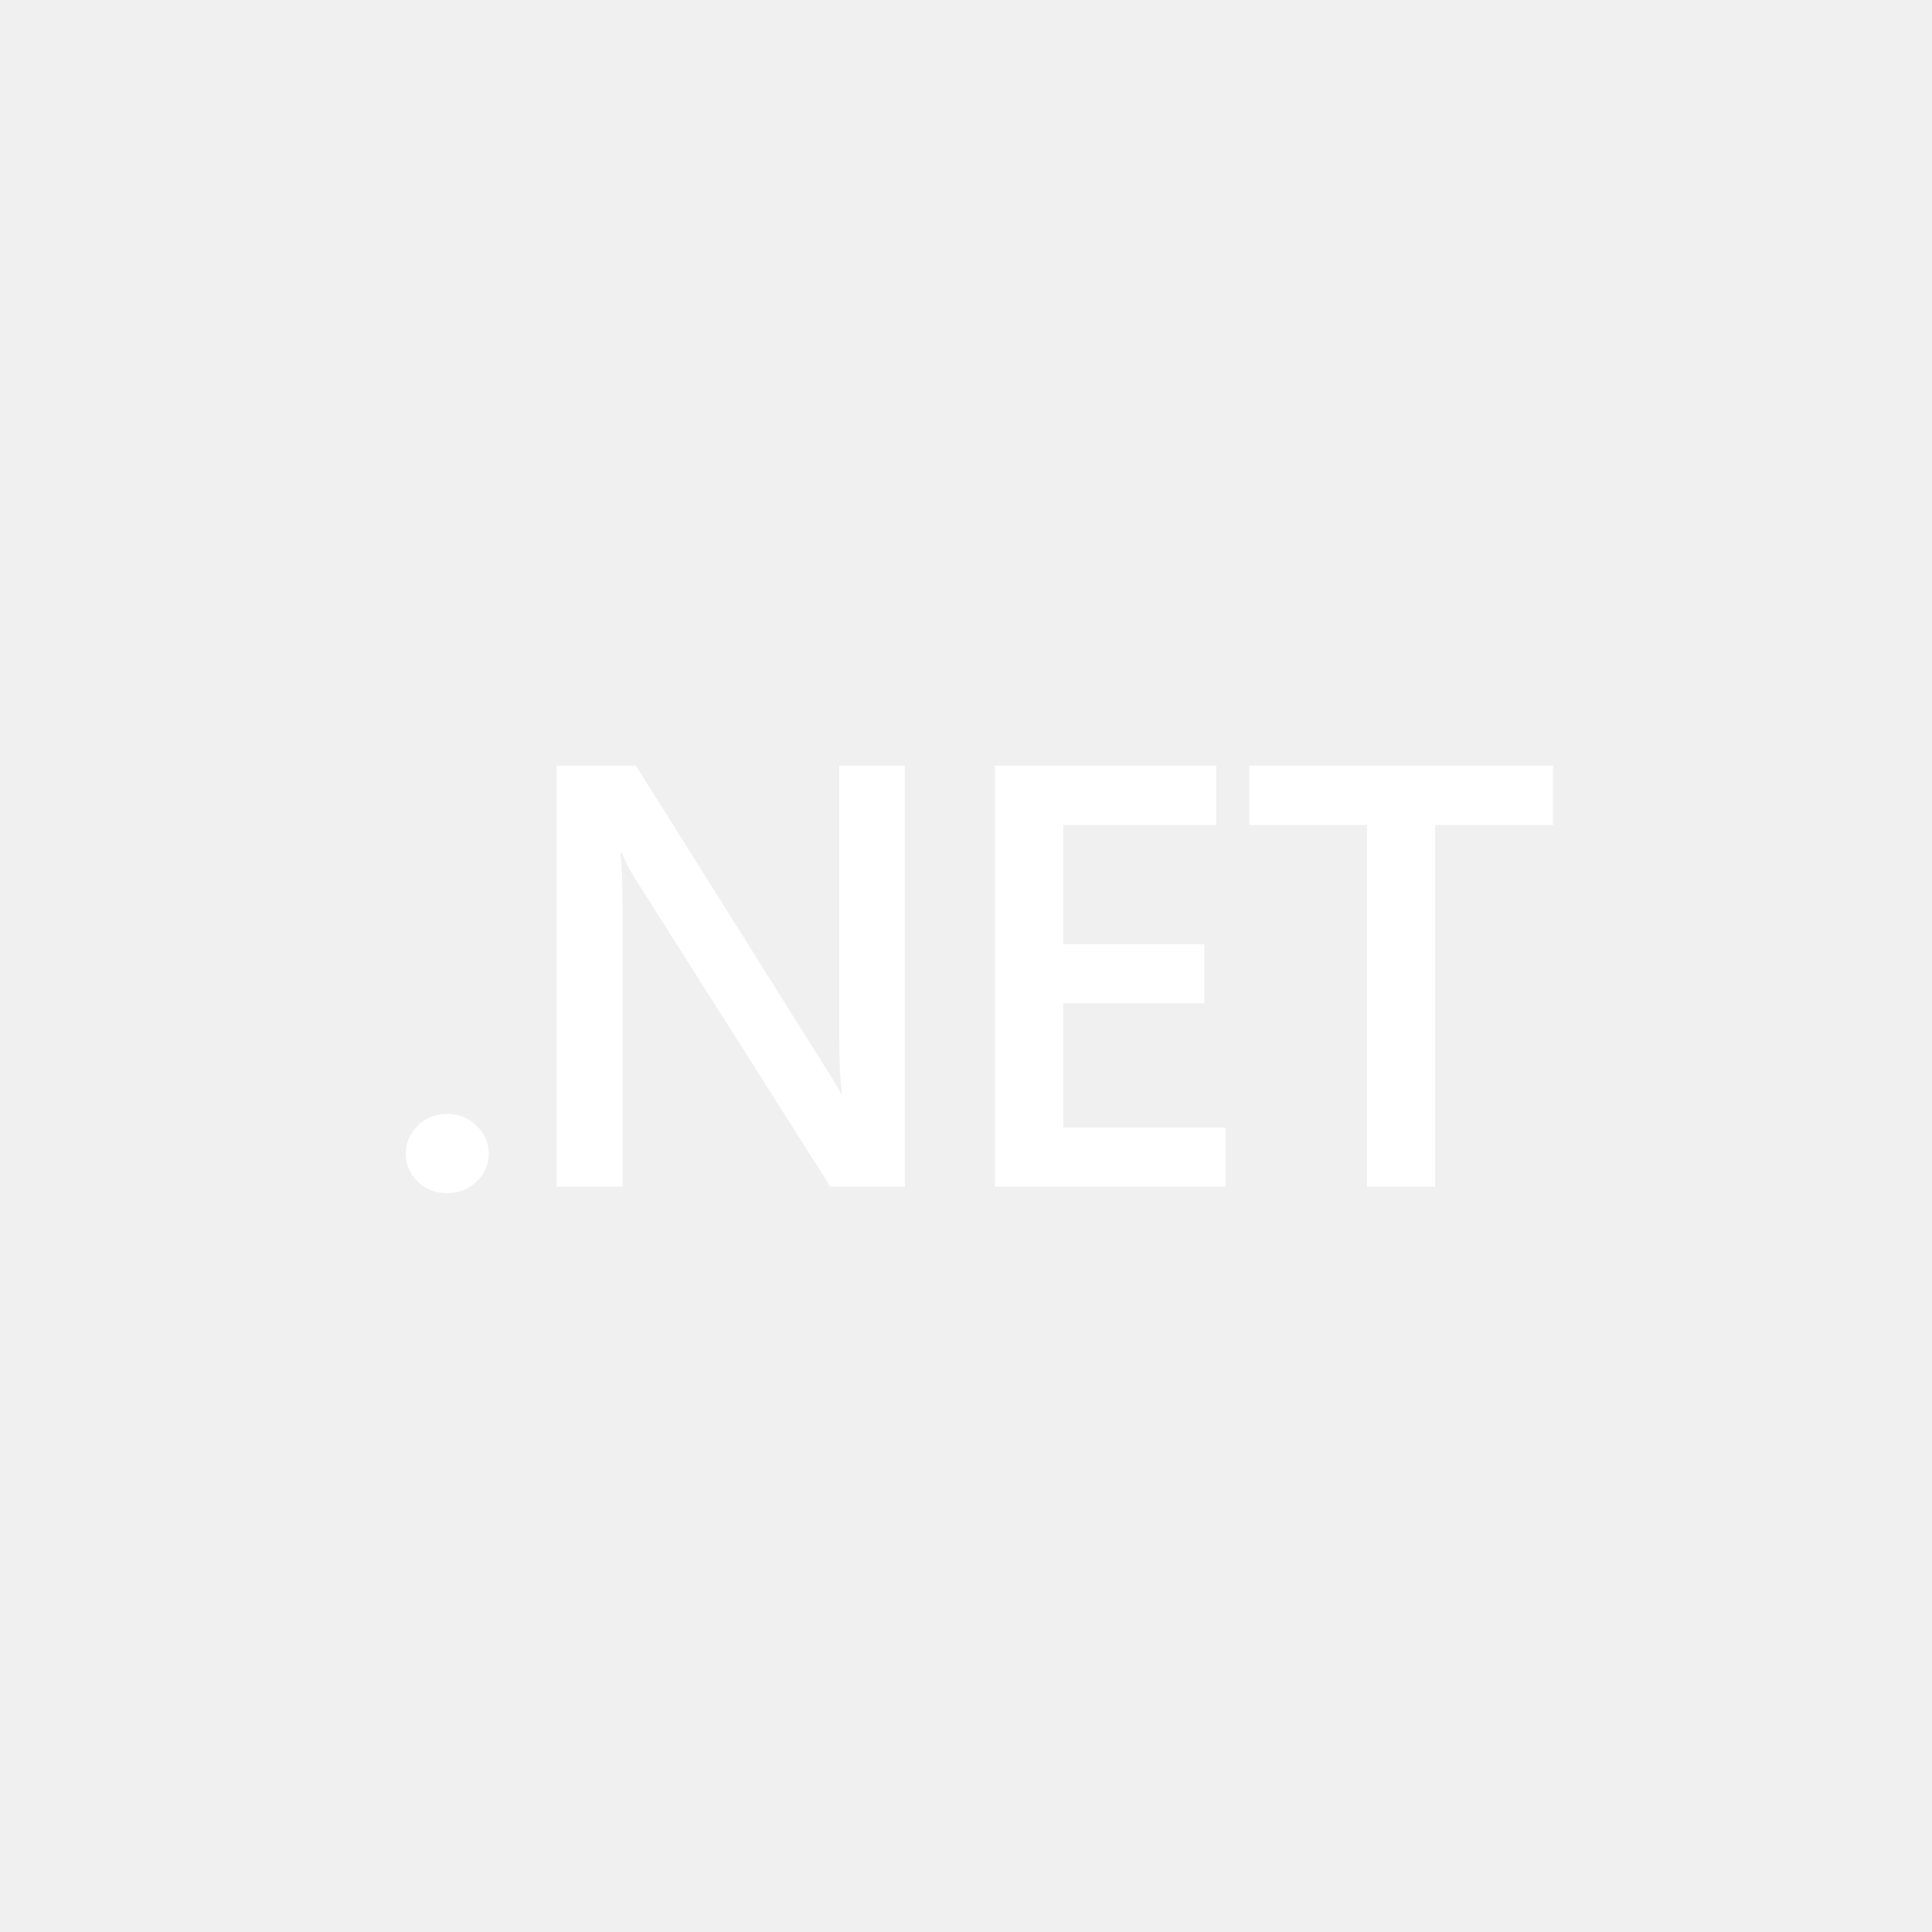
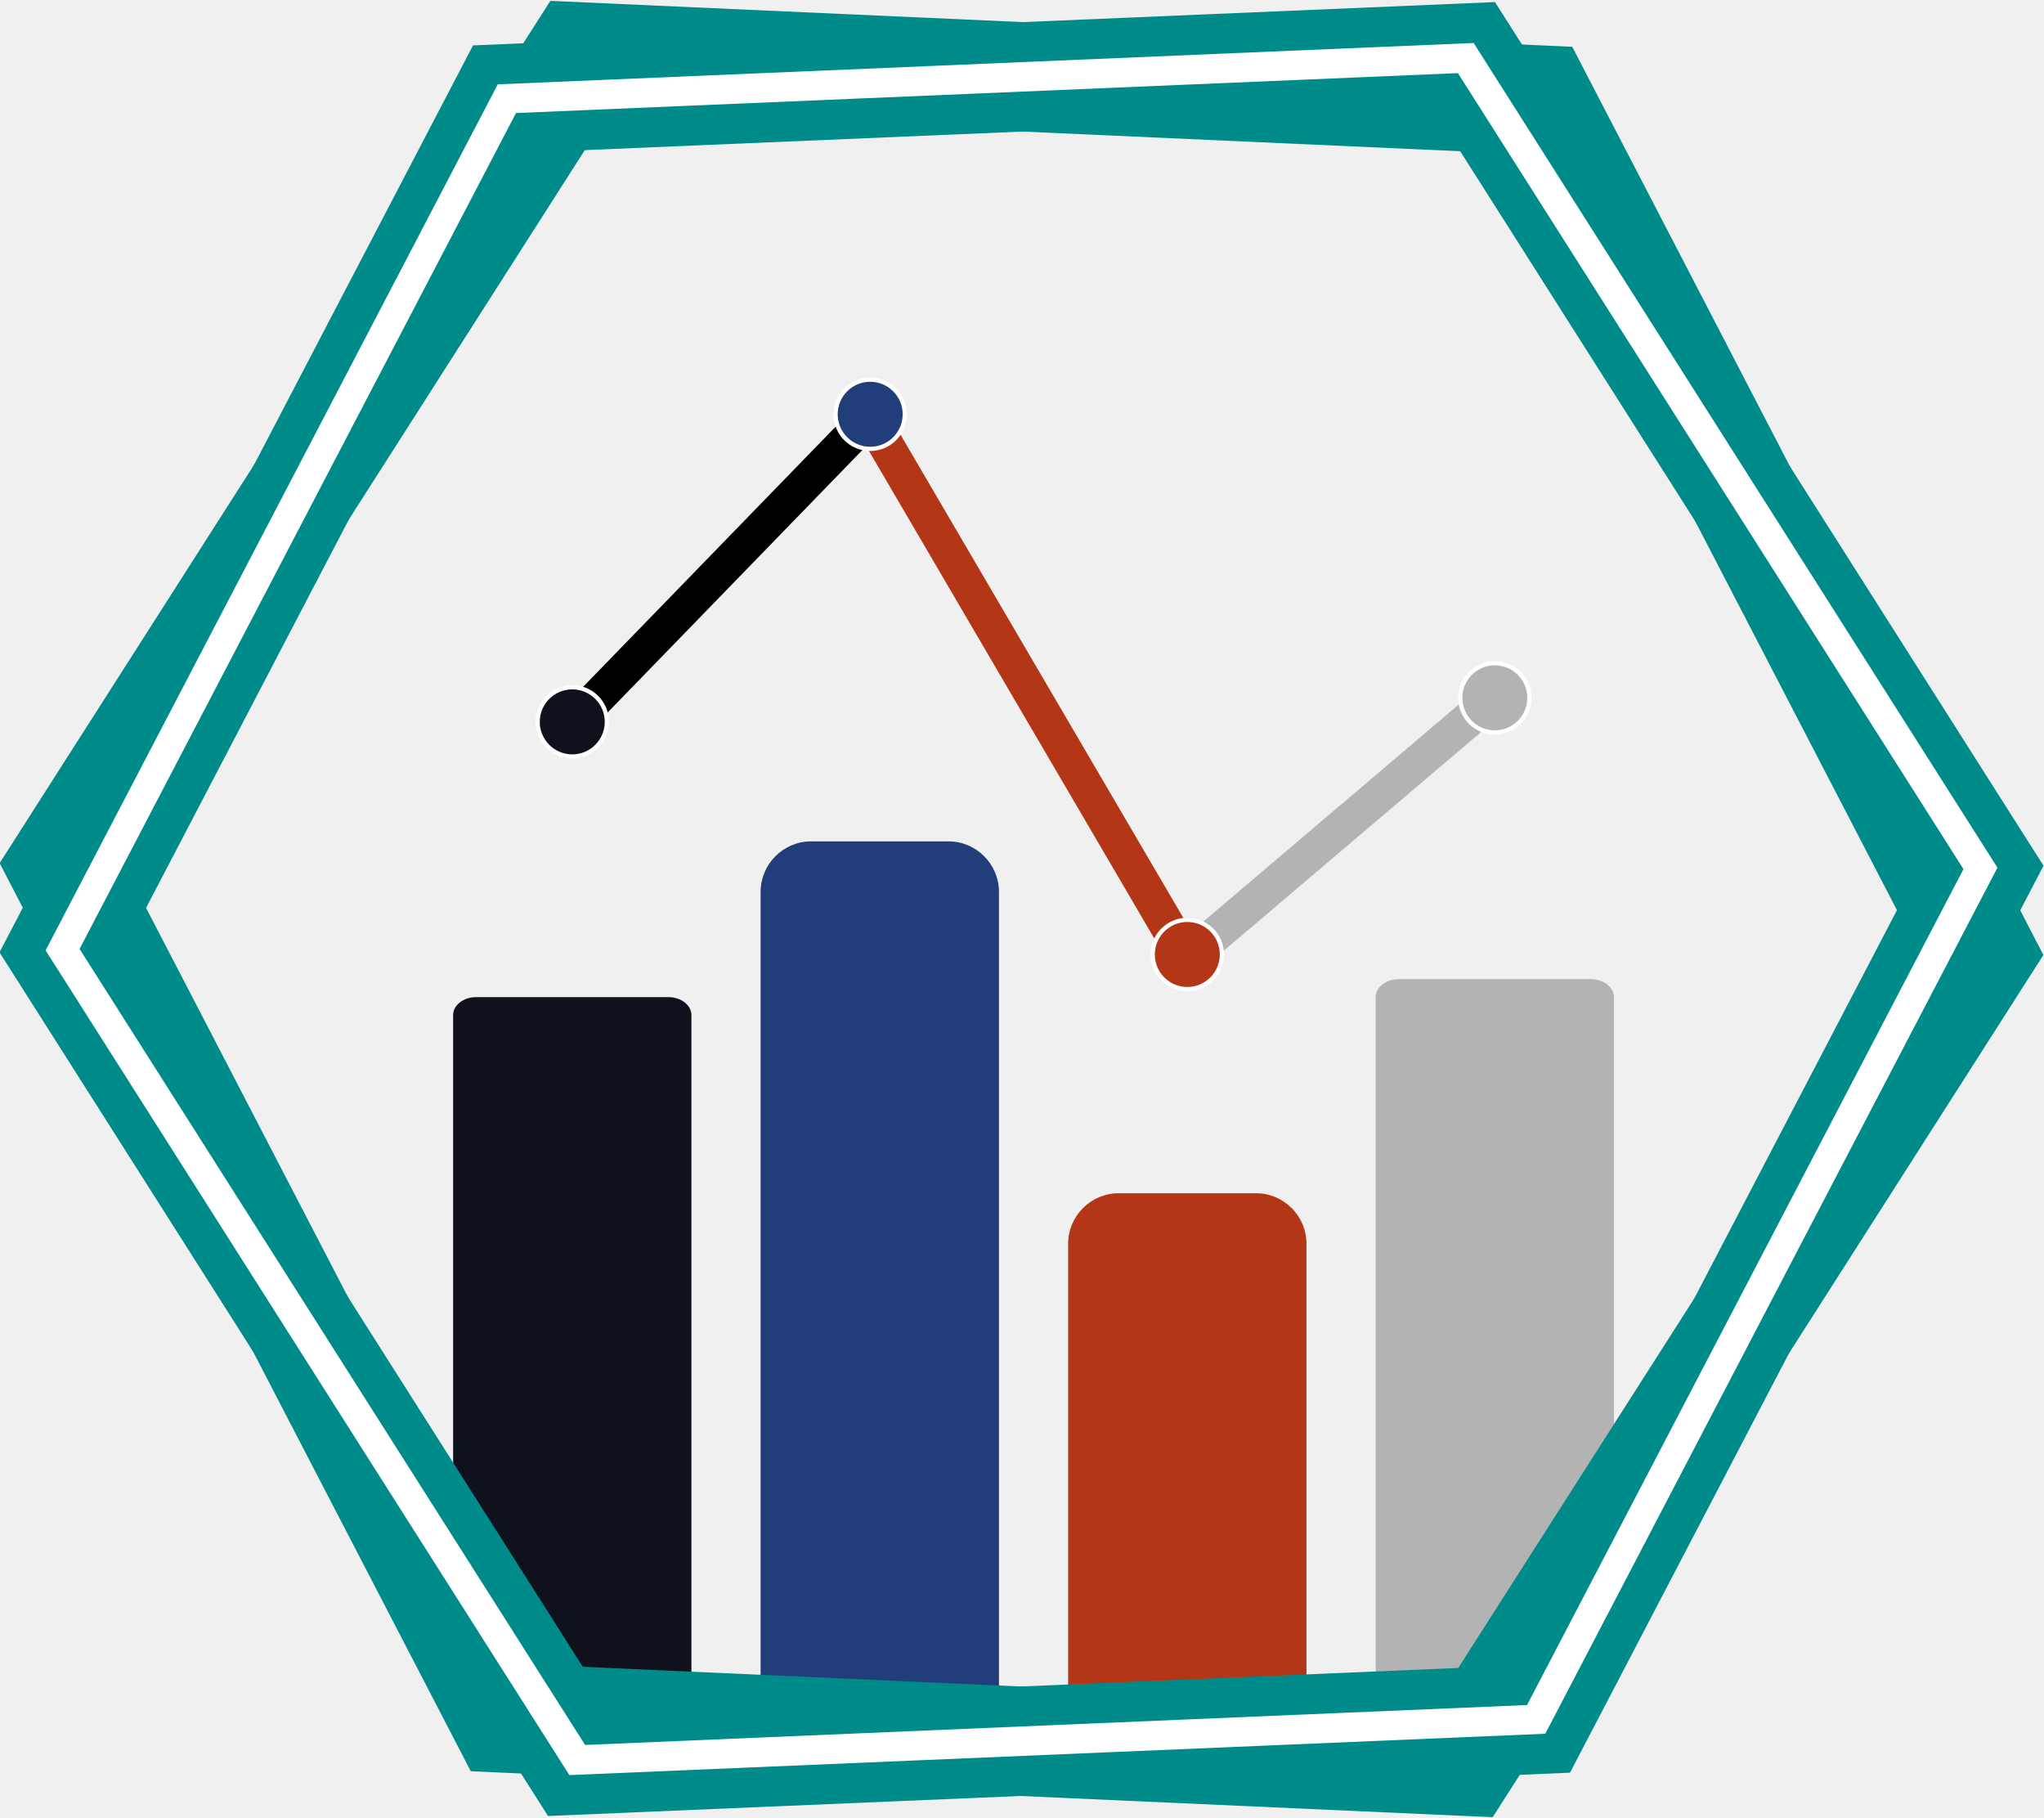
- <svg xmlns="http://www.w3.org/2000/svg" width="456" height="456" viewBox="0 0 456 456" version="1.1" xml:space="preserve" style="fill-rule:evenodd;clip-rule:evenodd;stroke-linejoin:round;stroke-miterlimit:2;">
-   <path d="m 105.5,281.609 c -2.703,0 -5.001,-0.9 -6.893,-2.702 -1.892,-1.848 -2.838,-4.042 -2.838,-6.582 0,-2.587 0.946,-4.804 2.838,-6.652 1.892,-1.848 4.19,-2.772 6.893,-2.772 2.748,0 5.068,0.924 6.96,2.772 1.937,1.848 2.906,4.064 2.906,6.652 0,2.54 -0.968,4.734 -2.906,6.582 -1.892,1.802 -4.212,2.702 -6.96,2.702 z" style="fill:#ffffff;fill-rule:nonzero;stroke-width:0.838" />
-   <path d="M 213.561,280.084 H 195.99 L 149.7,207.054 c -1.171,-1.848 -2.14,-3.765 -2.906,-5.751 h -0.406 c 0.361,2.125 0.541,6.675 0.541,13.65 v 65.132 h -15.543 v -99.36 h 18.719 l 44.737,71.298 c 1.892,2.957 3.109,4.989 3.649,6.098 h 0.27 c -0.45,-2.632 -0.676,-7.09 -0.676,-13.373 v -64.023 h 15.476 z" style="fill:#ffffff;fill-rule:nonzero;stroke-width:0.838" />
-   <path d="m 289.251,280.084 h -54.401 v -99.36 h 52.238 v 13.997 h -36.154 v 28.131 h 33.316 v 13.927 h -33.316 v 29.378 h 38.316 z" style="fill:#ffffff;fill-rule:nonzero;stroke-width:0.838" />
-   <path d="M 366.565,194.721 H 338.722 v 85.363 h -16.084 v -85.363 h -27.775 v -13.997 h 71.701 z" style="fill:#ffffff;fill-rule:nonzero;stroke-width:0.838" />
+ <svg xmlns="http://www.w3.org/2000/svg" version="1.2" baseProfile="tiny-ps" viewBox="0 0 486 432" width="486" height="432">
+   <style>
+ 		tspan { white-space:pre }
+ 		.shp0 { fill: #b3b3b3;stroke: #b3b3b3;stroke-width: 5 } 
+ 		.shp1 { fill: #ffffff;stroke: #b33616;stroke-width: 5 } 
+ 		.shp2 { fill: #ffffff;stroke: #000000;stroke-width: 5 } 
+ 		.shp3 { fill: #0f121d } 
+ 		.shp4 { fill: #213d7a } 
+ 		.shp5 { fill: #b33616 } 
+ 		.shp6 { fill: #d2daed } 
+ 		.shp7 { fill: #b3b3b3 } 
+ 		.shp8 { fill: #b3b3b3;stroke: #ffffff } 
+ 		.shp9 { fill: #b33616;stroke: #ffffff } 
+ 		.shp10 { fill: #213d7a;stroke: #ffffff } 
+ 		.shp11 { fill: #0f121d;stroke: #ffffff } 
+ 		.shp12 { fill: none;stroke: #008b8b;stroke-width: 26 } 
+ 		.shp13 { fill: none;stroke: #ffffff;stroke-width: 7 } 
+ 	</style>
+   <g id="Layer 17">
+     <path id="&lt;Path&gt;" class="shp0" d="M278.36 228.93L354.49 164.26L356.71 166.87L280.58 231.54L278.36 228.93Z" />
+     <path id="&lt;Path&gt;" class="shp1" d="M280.19 227.93L202.62 95.43L205.58 93.7L283.15 226.2L280.19 227.93Z" />
+     <path id="&lt;Path&gt;" class="shp2" d="M134.7 170.92L205.37 98.13L207.83 100.52L137.16 173.31L134.7 170.92Z" />
+     <path id="&lt;Path&gt;" class="shp3" d="" />
+     <path id="&lt;Path&gt;" class="shp3" d="" />
+     <path id="&lt;Path&gt;" class="shp3" d="M127.27 414.98L144.87 414.98L158.92 414.98C161.93 414.98 164.4 413.06 164.4 410.71L164.4 241.29C164.4 238.94 161.93 237.02 158.92 237.02L113.22 237.02C110.2 237.02 107.74 238.94 107.74 241.29L107.74 396.68L107.74 401.4" />
+     <path id="&lt;Path&gt;" class="shp4" d="M225.52 414.98L192.85 414.98C186.25 414.98 180.85 409.58 180.85 402.98L180.85 212C180.85 205.4 186.25 200 192.85 200L225.52 200C232.12 200 237.52 205.4 237.52 212L237.52 402.98C237.52 409.58 232.12 414.98 225.52 414.98Z" />
+     <path id="&lt;Path&gt;" class="shp5" d="M298.64 413.92L265.97 413.92C259.37 413.92 253.97 408.52 253.97 401.92L253.97 295.64C253.97 289.04 259.37 283.64 265.97 283.64L298.64 283.64C305.24 283.64 310.64 289.04 310.64 295.64L310.64 401.92C310.64 408.52 305.24 413.92 298.64 413.92Z" />
+     <path id="&lt;Path&gt;" class="shp6" d="" />
+     <path id="&lt;Path&gt;" class="shp6" d="" />
+     <path id="&lt;Path&gt;" class="shp7" d="M383.75 386.1L383.75 237.02C383.75 234.67 381.29 232.75 378.27 232.75L332.57 232.75C329.56 232.75 327.09 234.67 327.09 237.02L327.09 412.14C327.09 414.48 329.56 416.41 332.57 416.41L333.11 416.41L348.8 416.41" />
+     <path id="&lt;Path&gt;" class="shp6" d="" />
+     <path id="&lt;Path&gt;" class="shp8" d="M363.65 165.88C363.65 170.42 359.96 174.11 355.42 174.11C350.88 174.11 347.2 170.42 347.2 165.88C347.2 161.34 350.88 157.65 355.42 157.65C359.96 157.65 363.65 161.34 363.65 165.88Z" />
+     <path id="&lt;Path&gt;" class="shp9" d="M290.53 226.89C290.53 231.43 286.85 235.11 282.3 235.11C277.76 235.11 274.08 231.43 274.08 226.89C274.08 222.34 277.76 218.66 282.3 218.66C286.85 218.66 290.53 222.34 290.53 226.89Z" />
+     <path id="&lt;Path&gt;" class="shp10" d="M215.13 98.47C215.13 103.02 211.44 106.7 206.9 106.7C202.36 106.7 198.68 103.02 198.68 98.47C198.68 93.93 202.36 90.25 206.9 90.25C211.44 90.25 215.13 93.93 215.13 98.47Z" />
+     <path id="&lt;Path&gt;" class="shp11" d="M144.29 171.59C144.29 176.13 140.61 179.82 136.07 179.82C131.53 179.82 127.84 176.13 127.84 171.59C127.84 167.05 131.53 163.37 136.07 163.37C140.61 163.37 144.29 167.05 144.29 171.59Z" />
+   </g>
+   <g id="Layer 18">
+     <g id="&lt;Group&gt;">
+       <path id="&lt;Path&gt;" class="shp12" d="M137.77 13.53L365.75 23.77L470.86 226.33L348 418.64L120.02 408.39L14.91 205.84L137.77 13.53Z" />
+       <path id="&lt;Path&gt;" class="shp13" d="M137.77 13.53L365.75 23.77L470.86 226.33L348 418.64L120.02 408.39L14.91 205.84L137.77 13.53Z" />
+       <path id="&lt;Path&gt;" class="shp12" d="M120.52 23.46L348.52 13.8L470.89 206.42L365.25 408.71L137.25 418.37L14.88 225.74L120.52 23.46Z" />
+       <path id="&lt;Path&gt;" class="shp13" d="M120.52 23.46L348.52 13.8L470.89 206.42L365.25 408.71L137.25 418.37L14.88 225.74L120.52 23.46Z" />
+     </g>
+   </g>
</svg>
